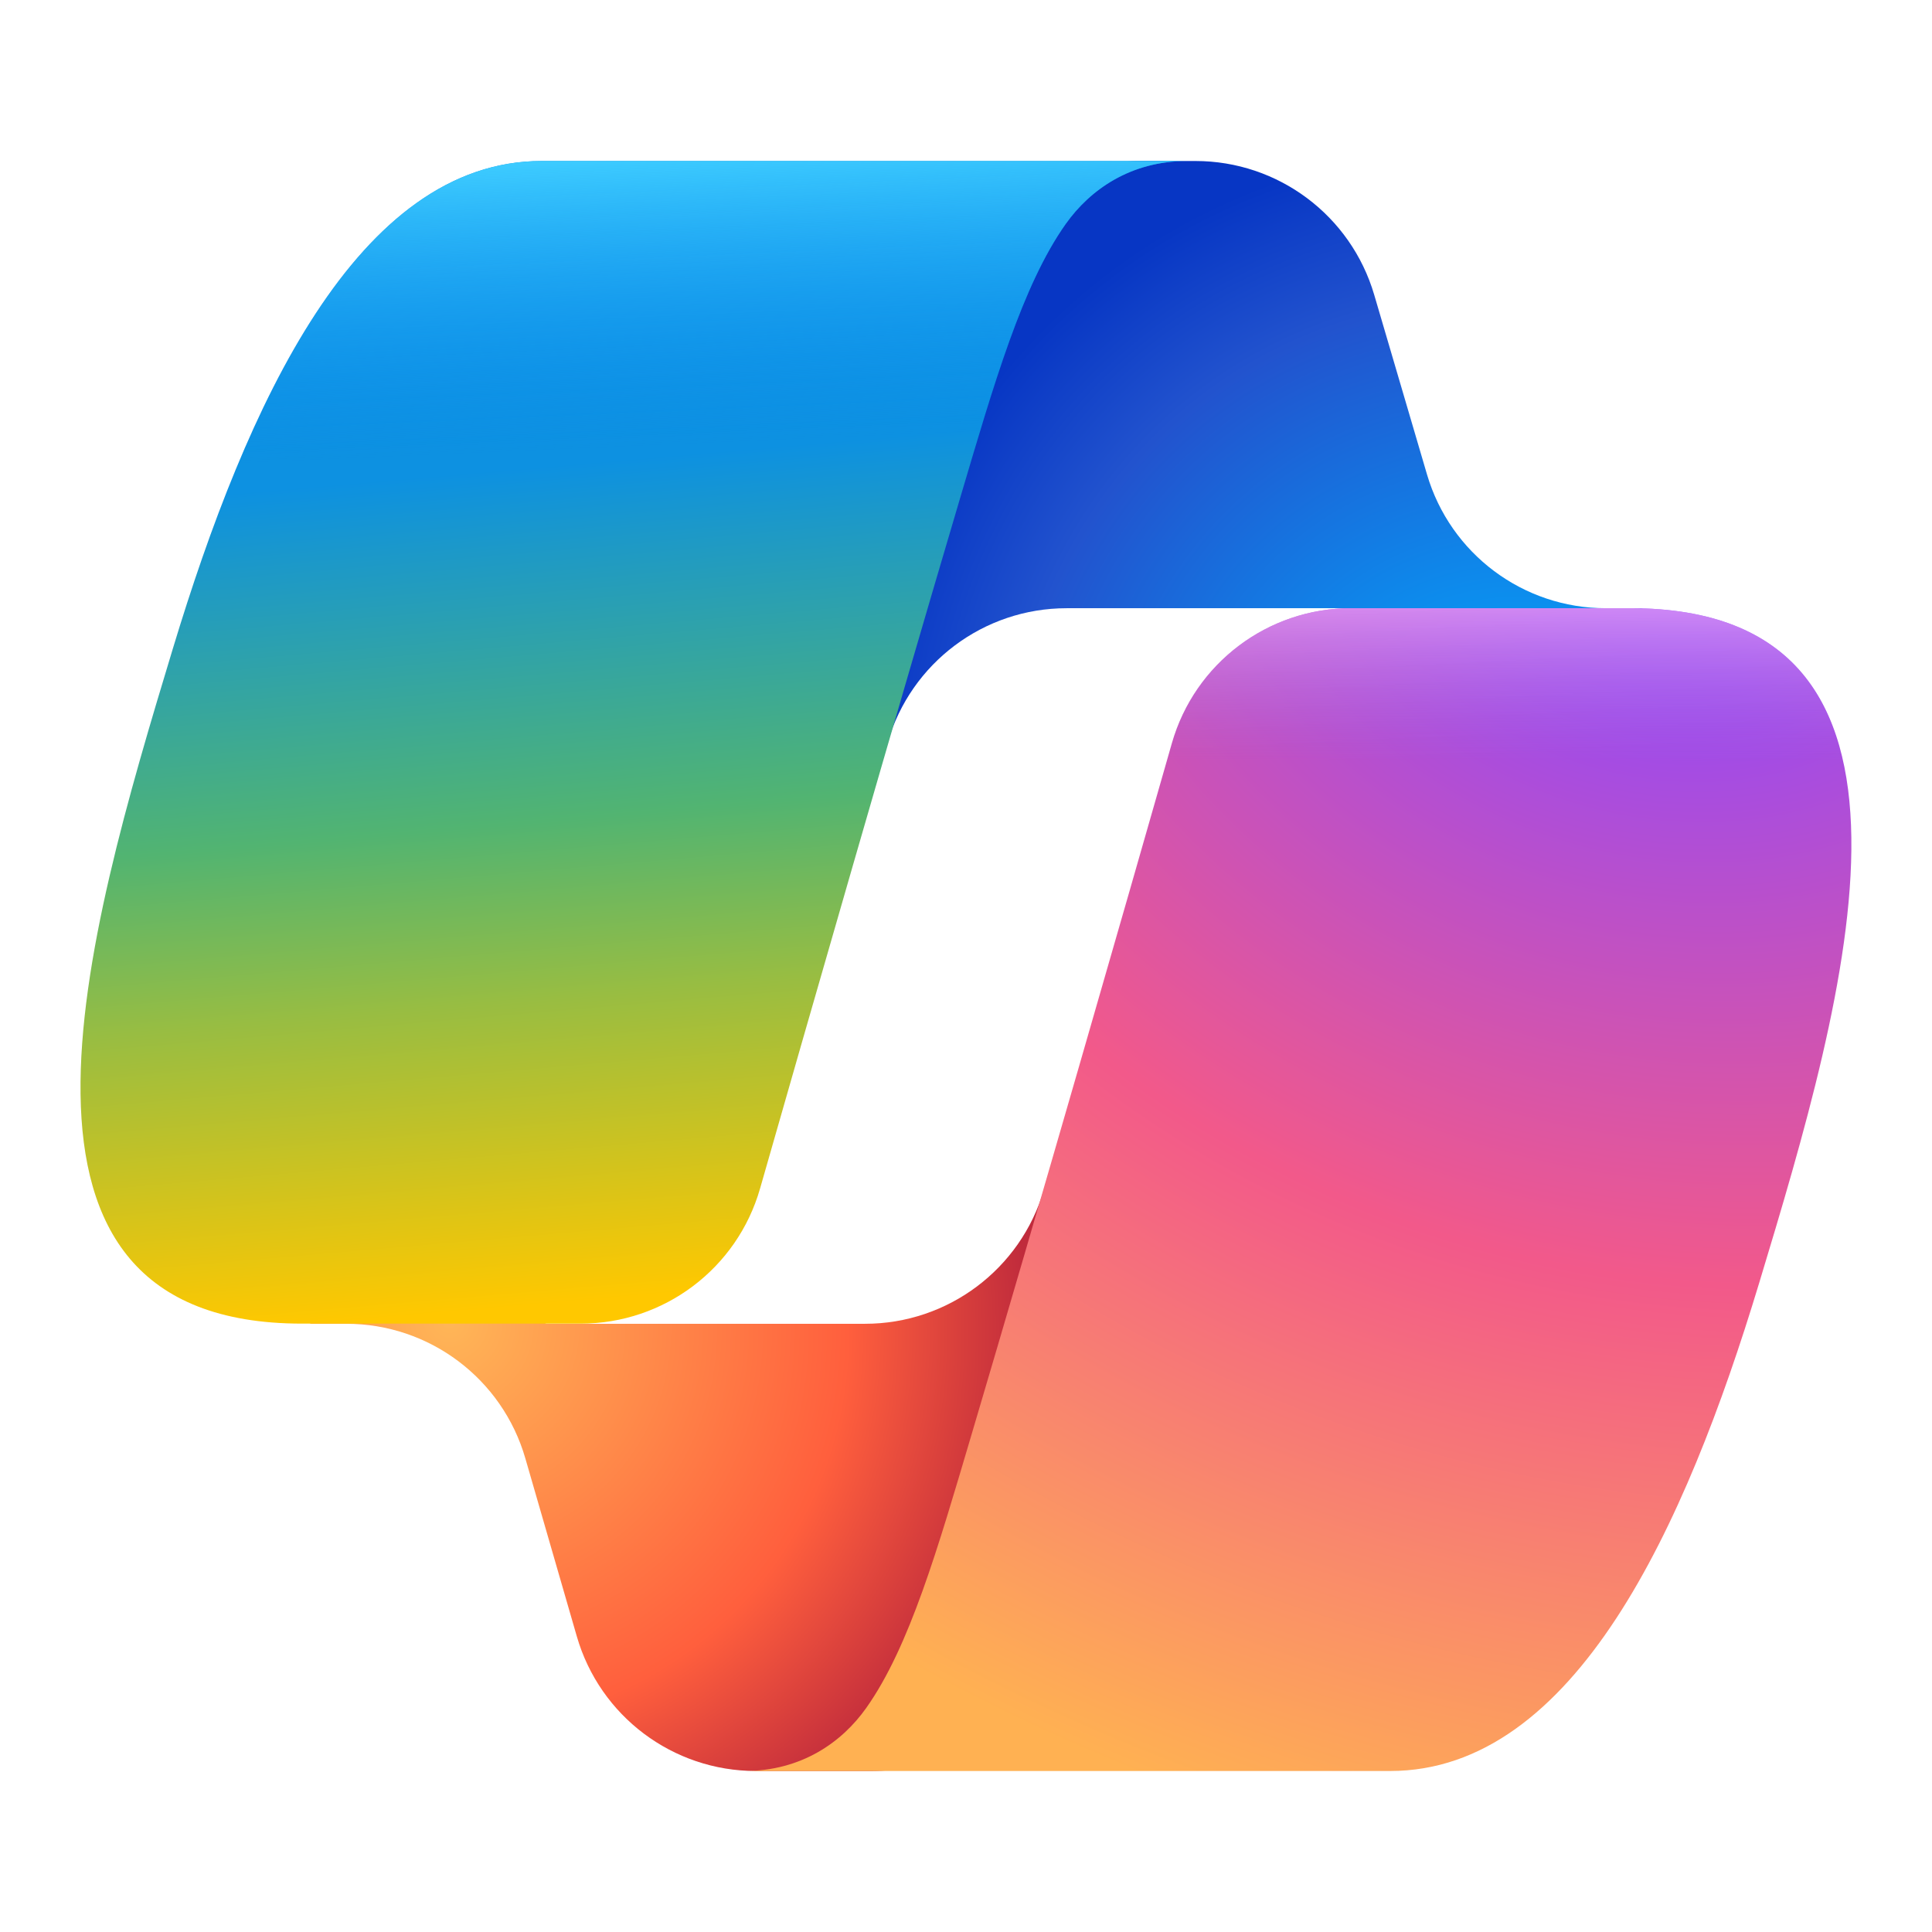
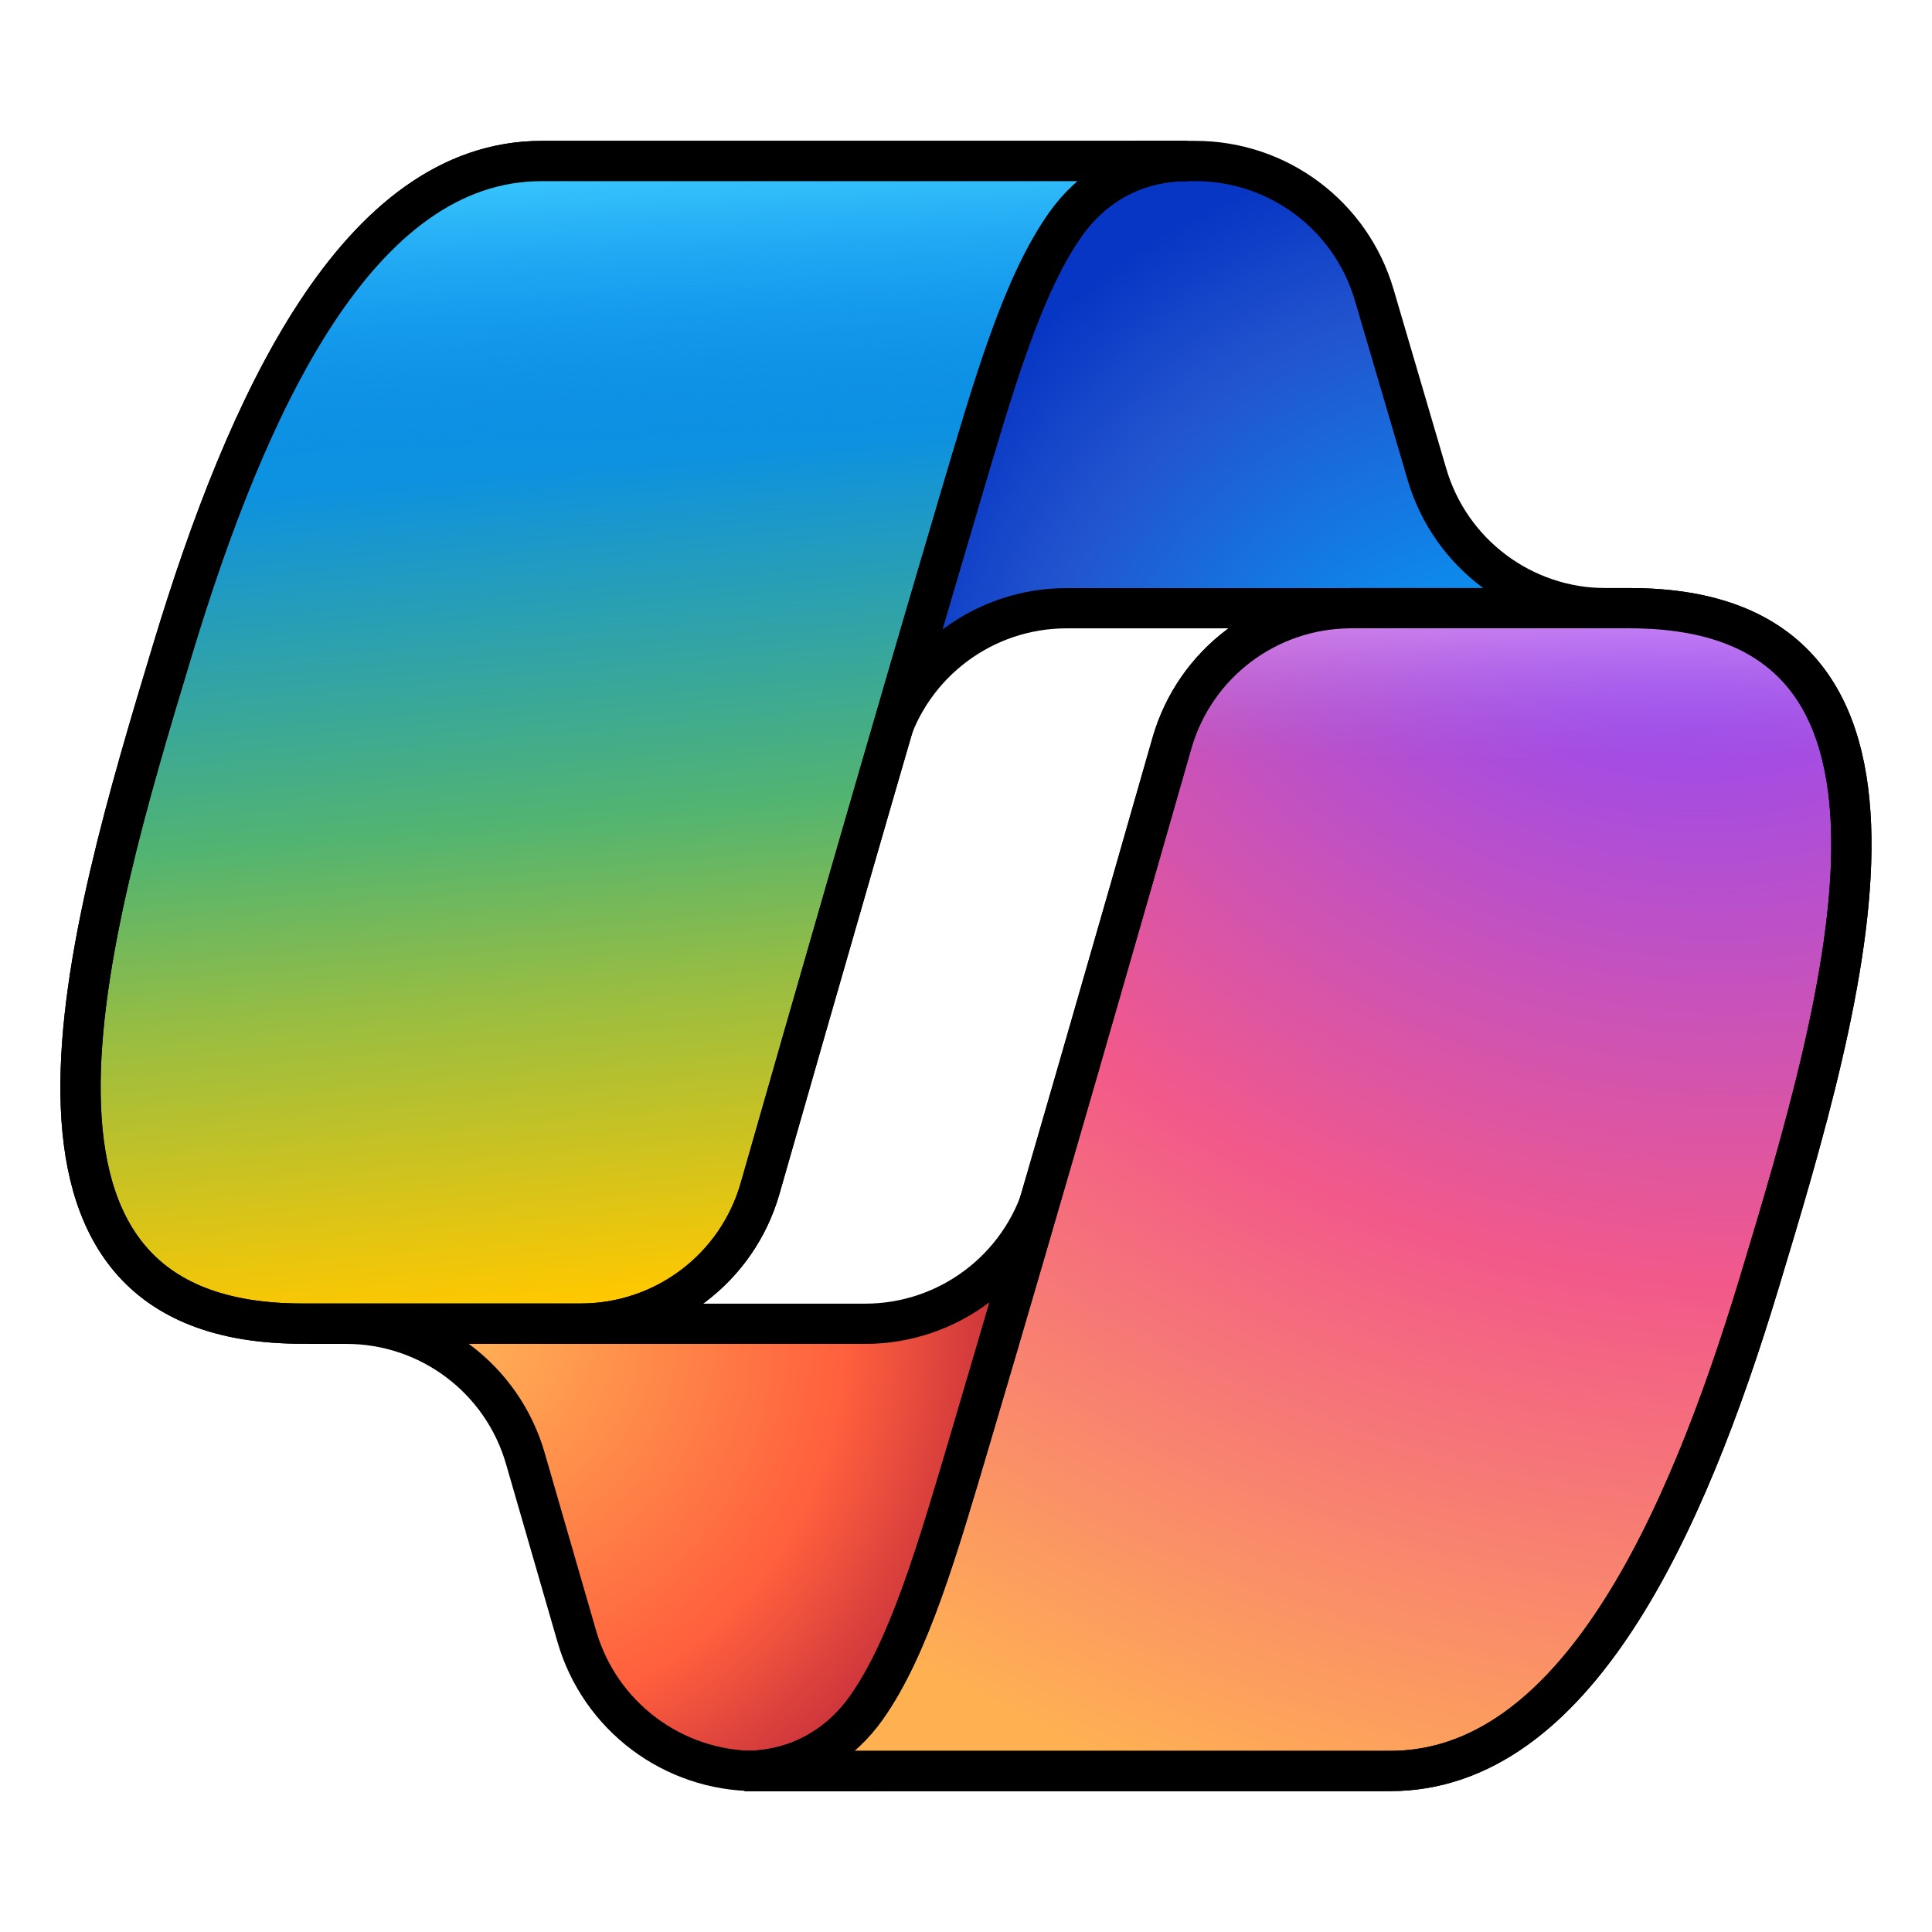
- <svg xmlns="http://www.w3.org/2000/svg" width="48" height="48" viewBox="0 0 48 48" fill="none">
-   <path d="M34.142 7.325C33.563 5.354 31.755 4 29.7 4L28.349 4C26.114 4 24.198 5.596 23.795 7.794L21.48 20.407L22.055 18.442C22.632 16.468 24.442 15.111 26.499 15.111H34.352L37.646 16.394L40.821 15.111H39.895C37.84 15.111 36.032 13.757 35.453 11.786L34.142 7.325Z" fill="url(#paint0_radial_56201_15503)" />
-   <path d="M14.331 40.656C14.903 42.637 16.716 44 18.778 44H21.649C24.159 44 26.212 41.999 26.277 39.489L26.589 27.327L25.935 29.56C25.358 31.533 23.548 32.889 21.492 32.889L13.573 32.889L10.75 31.357L7.693 32.889H8.605C10.666 32.889 12.48 34.252 13.052 36.233L14.331 40.656Z" fill="url(#paint1_radial_56201_15503)" />
-   <path d="M29.499 4H13.46C8.877 4 6.128 10.057 4.295 16.113C2.123 23.289 -0.719 32.885 7.503 32.885H14.428C16.498 32.885 18.315 31.517 18.884 29.527C20.088 25.314 22.198 17.965 23.855 12.371C24.698 9.528 25.399 7.087 26.476 5.566C27.08 4.714 28.086 4 29.499 4Z" fill="url(#paint2_linear_56201_15503)" />
-   <path d="M29.499 4H13.46C8.877 4 6.128 10.057 4.295 16.113C2.123 23.289 -0.719 32.885 7.503 32.885H14.428C16.498 32.885 18.315 31.517 18.884 29.527C20.088 25.314 22.198 17.965 23.855 12.371C24.698 9.528 25.399 7.087 26.476 5.566C27.08 4.714 28.086 4 29.499 4Z" fill="url(#paint3_linear_56201_15503)" />
-   <path d="M18.498 44H34.537C39.12 44 41.87 37.942 43.703 31.885C45.874 24.708 48.716 15.11 40.495 15.11H33.569C31.5 15.11 29.683 16.478 29.114 18.468C27.91 22.682 25.8 30.032 24.142 35.627C23.3 38.471 22.598 40.913 21.521 42.434C20.918 43.286 19.911 44 18.498 44Z" fill="url(#paint4_radial_56201_15503)" />
-   <path d="M18.498 44H34.537C39.12 44 41.87 37.942 43.703 31.885C45.874 24.708 48.716 15.11 40.495 15.11H33.569C31.5 15.11 29.683 16.478 29.114 18.468C27.91 22.682 25.8 30.032 24.142 35.627C23.3 38.471 22.598 40.913 21.521 42.434C20.918 43.286 19.911 44 18.498 44Z" fill="url(#paint5_linear_56201_15503)" />
-   <defs>
+ <svg xmlns="http://www.w3.org/2000/svg" width="48" height="48" viewBox="0 0 48 48" fill="none" version="1.1" id="svg22">
+   <g id="g22" style="stroke:#000000;stroke-opacity:1">
+     <path d="M34.142 7.325C33.563 5.354 31.755 4 29.7 4L28.349 4C26.114 4 24.198 5.596 23.795 7.794L21.48 20.407L22.055 18.442C22.632 16.468 24.442 15.111 26.499 15.111H34.352L37.646 16.394L40.821 15.111H39.895C37.84 15.111 36.032 13.757 35.453 11.786L34.142 7.325Z" fill="url(#paint0_radial_56201_15503)" id="path1" style="stroke:#000000;stroke-opacity:1" />
+     <path d="M14.331 40.656C14.903 42.637 16.716 44 18.778 44H21.649C24.159 44 26.212 41.999 26.277 39.489L26.589 27.327L25.935 29.56C25.358 31.533 23.548 32.889 21.492 32.889L13.573 32.889L10.75 31.357L7.693 32.889H8.605C10.666 32.889 12.48 34.252 13.052 36.233L14.331 40.656Z" fill="url(#paint1_radial_56201_15503)" id="path2" style="stroke:#000000;stroke-opacity:1" />
+     <path d="M29.499 4H13.46C8.877 4 6.128 10.057 4.295 16.113C2.123 23.289 -0.719 32.885 7.503 32.885H14.428C16.498 32.885 18.315 31.517 18.884 29.527C20.088 25.314 22.198 17.965 23.855 12.371C24.698 9.528 25.399 7.087 26.476 5.566C27.08 4.714 28.086 4 29.499 4Z" fill="url(#paint2_linear_56201_15503)" id="path3" style="stroke:#000000;stroke-opacity:1" />
+     <path d="M29.499 4H13.46C8.877 4 6.128 10.057 4.295 16.113C2.123 23.289 -0.719 32.885 7.503 32.885H14.428C16.498 32.885 18.315 31.517 18.884 29.527C20.088 25.314 22.198 17.965 23.855 12.371C24.698 9.528 25.399 7.087 26.476 5.566C27.08 4.714 28.086 4 29.499 4Z" fill="url(#paint3_linear_56201_15503)" id="path4" style="stroke:#000000;stroke-opacity:1" />
+     <path d="M18.498 44H34.537C39.12 44 41.87 37.942 43.703 31.885C45.874 24.708 48.716 15.11 40.495 15.11H33.569C31.5 15.11 29.683 16.478 29.114 18.468C27.91 22.682 25.8 30.032 24.142 35.627C23.3 38.471 22.598 40.913 21.521 42.434C20.918 43.286 19.911 44 18.498 44Z" fill="url(#paint4_radial_56201_15503)" id="path5" style="stroke:#000000;stroke-opacity:1" />
+     <path d="M18.498 44H34.537C39.12 44 41.87 37.942 43.703 31.885C45.874 24.708 48.716 15.11 40.495 15.11H33.569C31.5 15.11 29.683 16.478 29.114 18.468C27.91 22.682 25.8 30.032 24.142 35.627C23.3 38.471 22.598 40.913 21.521 42.434C20.918 43.286 19.911 44 18.498 44Z" fill="url(#paint5_linear_56201_15503)" id="path6" style="stroke:#000000;stroke-opacity:1" />
+   </g>
+   <defs id="defs22">
    <radialGradient id="paint0_radial_56201_15503" cx="0" cy="0" r="1" gradientUnits="userSpaceOnUse" gradientTransform="translate(38.005 20.5144) rotate(-129.304) scale(17.3033 16.2706)">
-       <stop offset="0.096" stop-color="#00AEFF" />
-       <stop offset="0.773" stop-color="#2253CE" />
-       <stop offset="1" stop-color="#0736C4" />
+       <stop offset="0.096" stop-color="#00AEFF" id="stop6" />
+       <stop offset="0.773" stop-color="#2253CE" id="stop7" />
+       <stop offset="1" stop-color="#0736C4" id="stop8" />
    </radialGradient>
    <radialGradient id="paint1_radial_56201_15503" cx="0" cy="0" r="1" gradientUnits="userSpaceOnUse" gradientTransform="translate(11.1215 32.8171) rotate(51.84) scale(15.9912 15.5119)">
-       <stop stop-color="#FFB657" />
-       <stop offset="0.634" stop-color="#FF5F3D" />
-       <stop offset="0.923" stop-color="#C02B3C" />
+       <stop stop-color="#FFB657" id="stop9" />
+       <stop offset="0.634" stop-color="#FF5F3D" id="stop10" />
+       <stop offset="0.923" stop-color="#C02B3C" id="stop11" />
    </radialGradient>
    <linearGradient id="paint2_linear_56201_15503" x1="12.5" y1="7.5" x2="14.788" y2="33.975" gradientUnits="userSpaceOnUse">
-       <stop offset="0.156" stop-color="#0D91E1" />
-       <stop offset="0.487" stop-color="#52B471" />
-       <stop offset="0.652" stop-color="#98BD42" />
-       <stop offset="0.937" stop-color="#FFC800" />
+       <stop offset="0.156" stop-color="#0D91E1" id="stop12" />
+       <stop offset="0.487" stop-color="#52B471" id="stop13" />
+       <stop offset="0.652" stop-color="#98BD42" id="stop14" />
+       <stop offset="0.937" stop-color="#FFC800" id="stop15" />
    </linearGradient>
    <linearGradient id="paint3_linear_56201_15503" x1="14.5" y1="4" x2="15.75" y2="32.885" gradientUnits="userSpaceOnUse">
-       <stop stop-color="#3DCBFF" />
-       <stop offset="0.247" stop-color="#0588F7" stop-opacity="0" />
+       <stop stop-color="#3DCBFF" id="stop16" />
+       <stop offset="0.247" stop-color="#0588F7" stop-opacity="0" id="stop17" />
    </linearGradient>
    <radialGradient id="paint4_radial_56201_15503" cx="0" cy="0" r="1" gradientUnits="userSpaceOnUse" gradientTransform="translate(41.3187 12.2813) rotate(109.274) scale(38.3873 45.9867)">
-       <stop offset="0.066" stop-color="#8C48FF" />
-       <stop offset="0.5" stop-color="#F2598A" />
-       <stop offset="0.896" stop-color="#FFB152" />
+       <stop offset="0.066" stop-color="#8C48FF" id="stop18" />
+       <stop offset="0.5" stop-color="#F2598A" id="stop19" />
+       <stop offset="0.896" stop-color="#FFB152" id="stop20" />
    </radialGradient>
    <linearGradient id="paint5_linear_56201_15503" x1="42.586" y1="13.346" x2="42.569" y2="21.215" gradientUnits="userSpaceOnUse">
-       <stop offset="0.058" stop-color="#F8ADFA" />
-       <stop offset="0.708" stop-color="#A86EDD" stop-opacity="0" />
+       <stop offset="0.058" stop-color="#F8ADFA" id="stop21" />
+       <stop offset="0.708" stop-color="#A86EDD" stop-opacity="0" id="stop22" />
    </linearGradient>
  </defs>
</svg>
